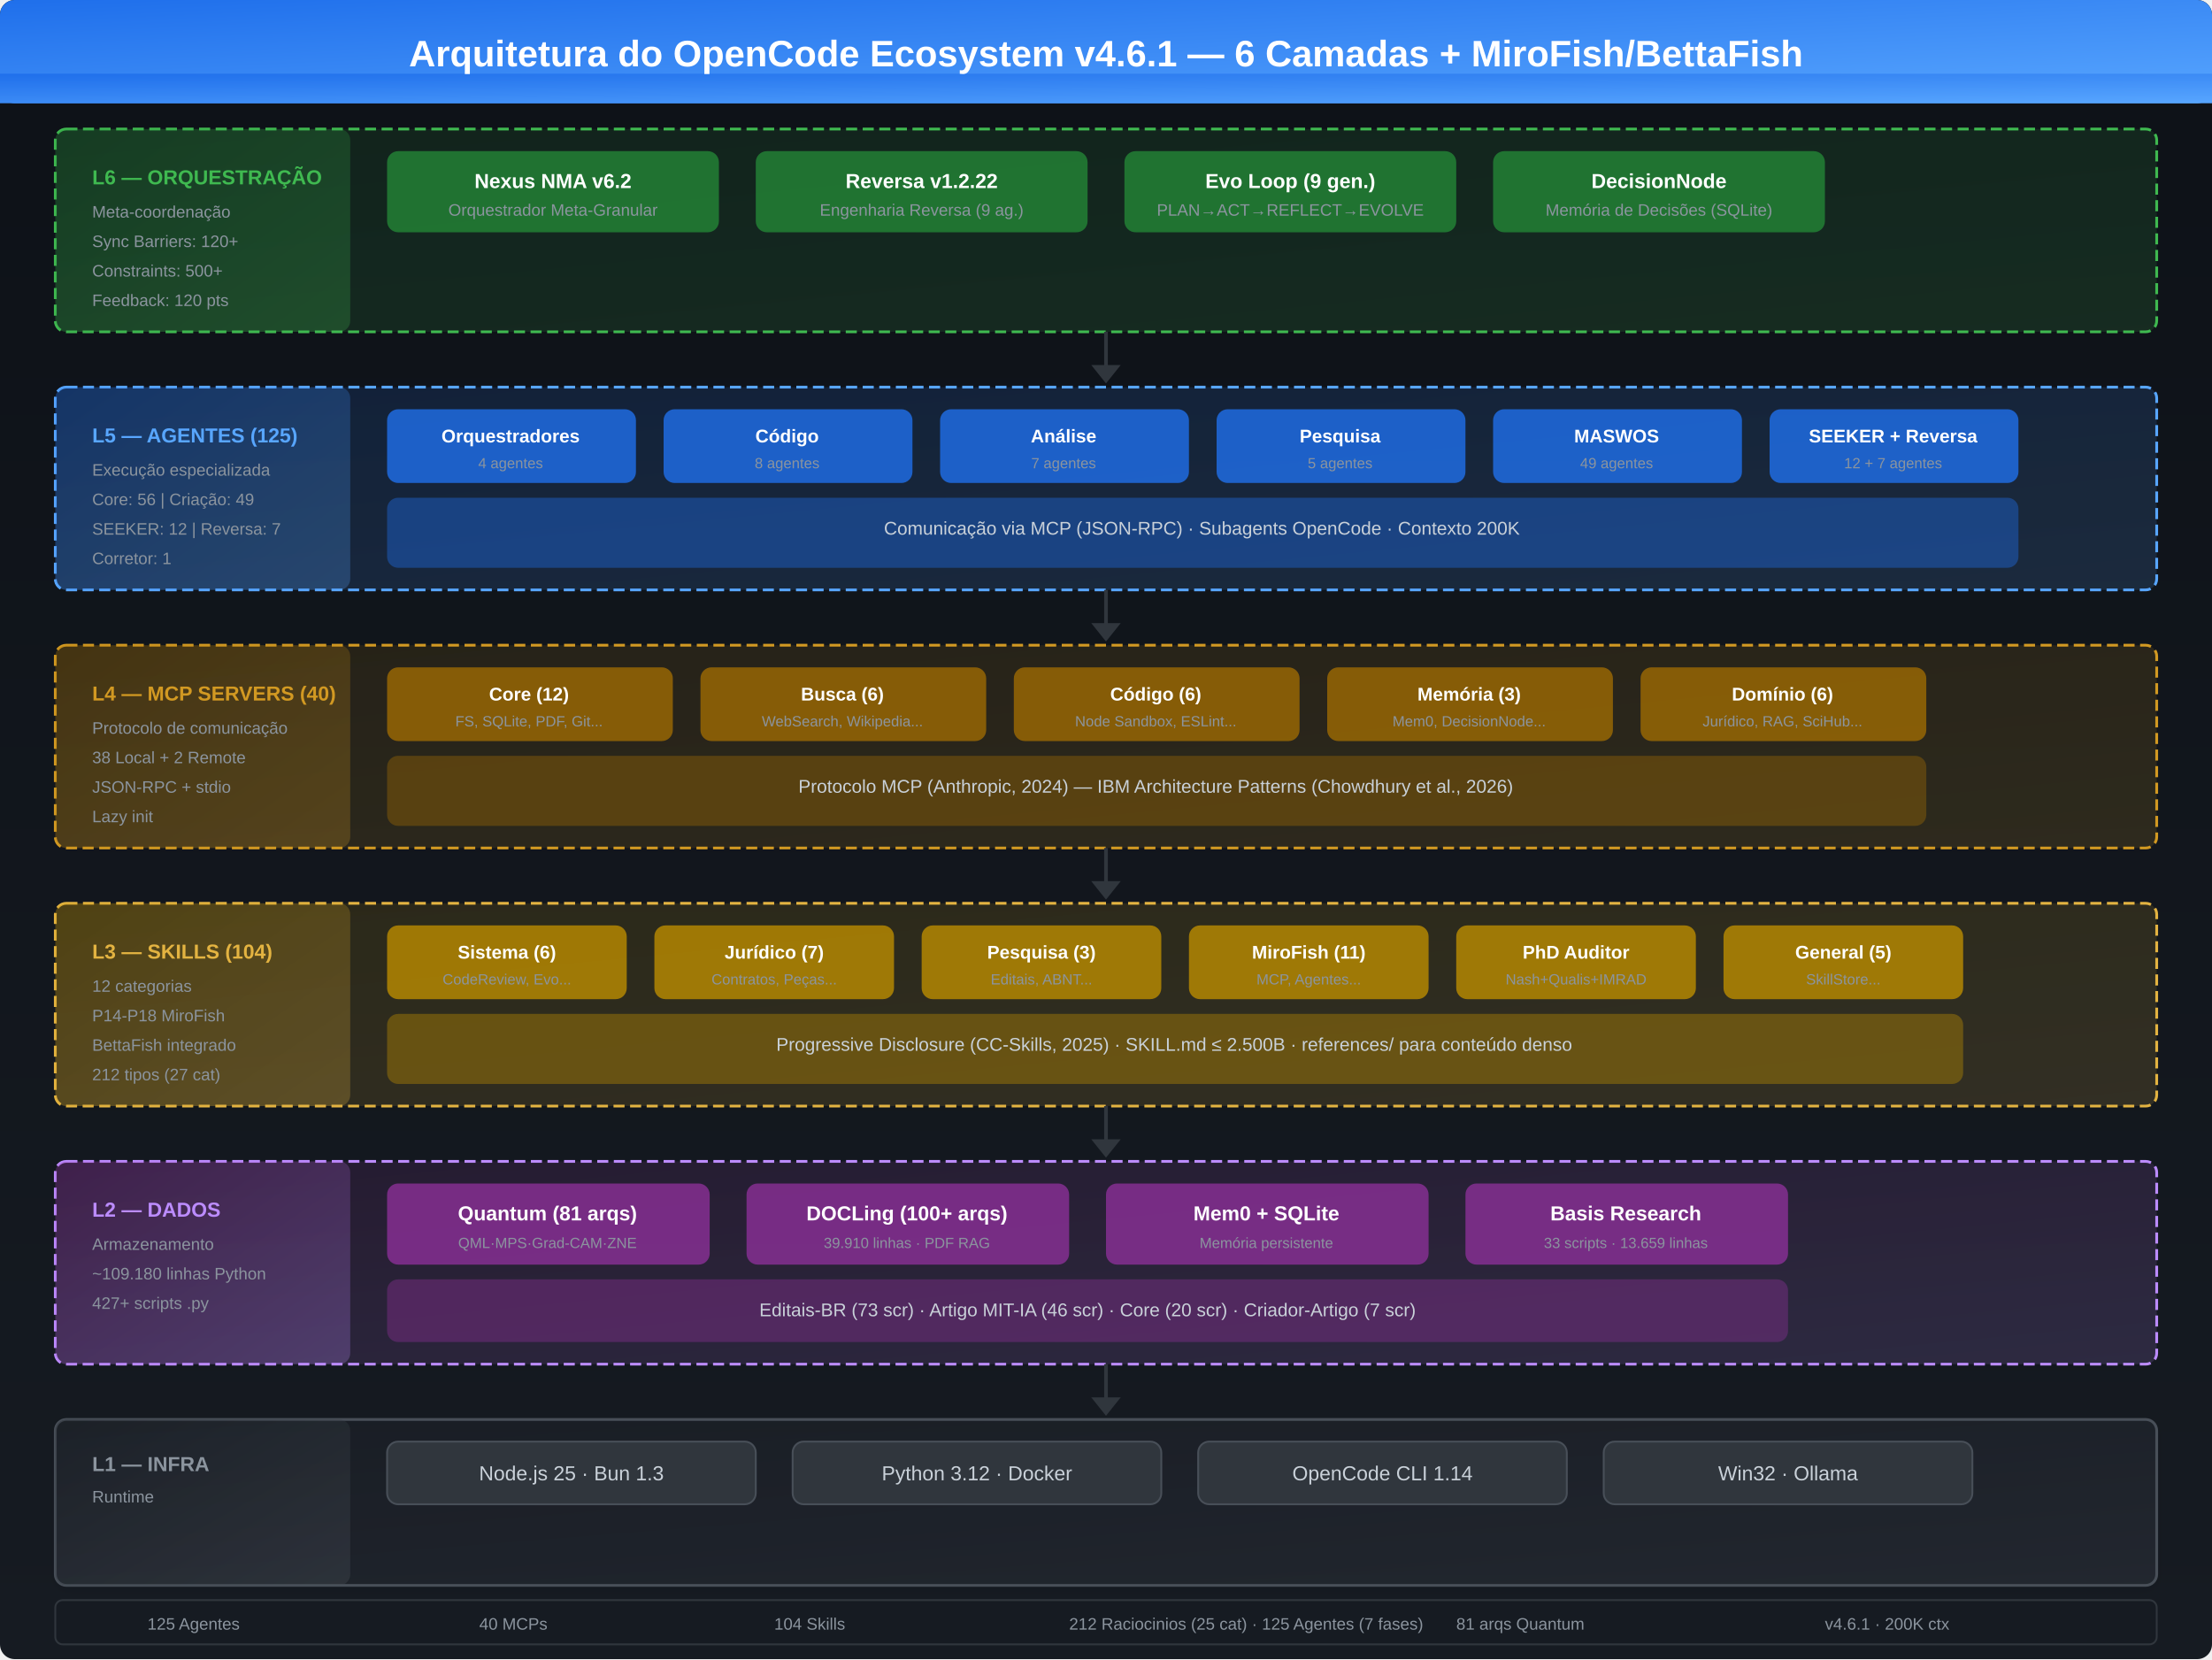
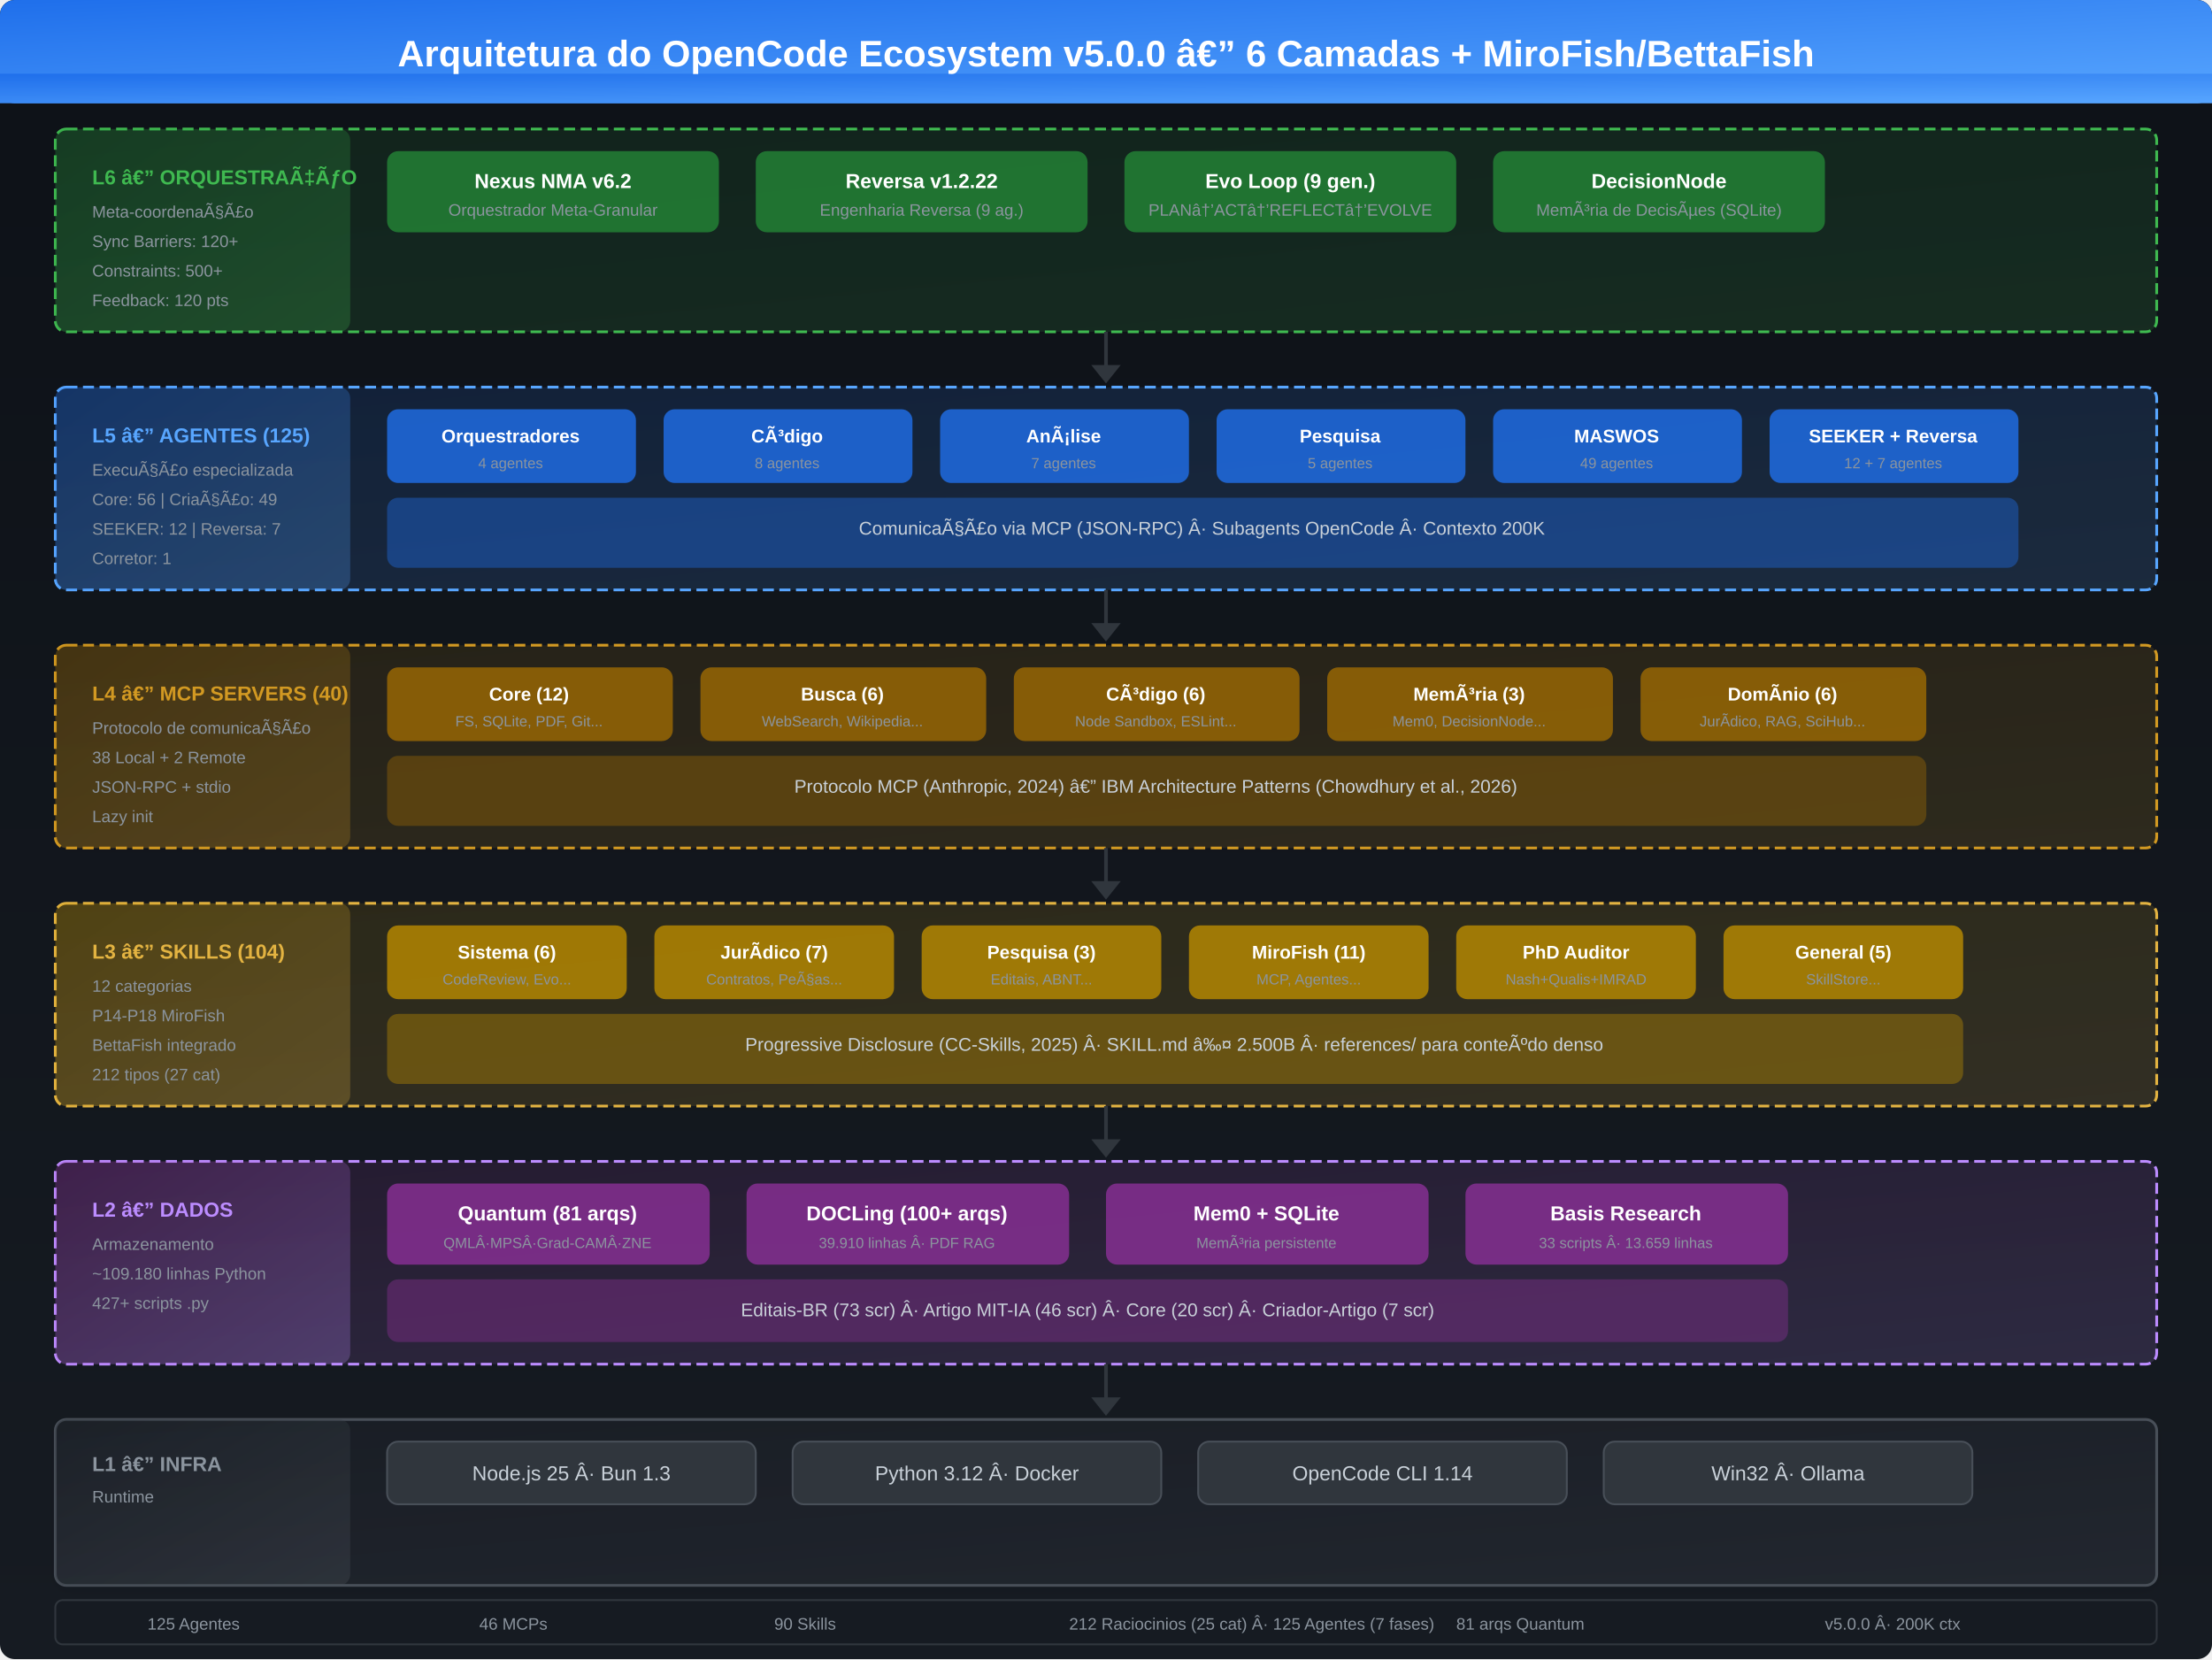
<svg xmlns="http://www.w3.org/2000/svg" viewBox="0 0 1200 900" font-family="Segoe UI, Arial, sans-serif">
  <defs>
    <linearGradient id="bg" x1="0" y1="0" x2="0" y2="1">
      <stop offset="0%" stop-color="#0d1117" />
      <stop offset="100%" stop-color="#161b22" />
    </linearGradient>
    <linearGradient id="hdr" x1="0" y1="0" x2="1" y2="1">
      <stop offset="0%" stop-color="#1f6feb" />
      <stop offset="100%" stop-color="#58a6ff" />
    </linearGradient>
    <linearGradient id="l6" x1="0" y1="0" x2="1" y2="1">
      <stop offset="0%" stop-color="#238636" />
      <stop offset="100%" stop-color="#3fb950" />
    </linearGradient>
    <linearGradient id="l5" x1="0" y1="0" x2="1" y2="1">
      <stop offset="0%" stop-color="#1f6feb" />
      <stop offset="100%" stop-color="#58a6ff" />
    </linearGradient>
    <linearGradient id="l4" x1="0" y1="0" x2="1" y2="1">
      <stop offset="0%" stop-color="#9e6a03" />
      <stop offset="100%" stop-color="#d29922" />
    </linearGradient>
    <linearGradient id="l3" x1="0" y1="0" x2="1" y2="1">
      <stop offset="0%" stop-color="#bc8c00" />
      <stop offset="100%" stop-color="#e3b341" />
    </linearGradient>
    <linearGradient id="l2" x1="0" y1="0" x2="1" y2="1">
      <stop offset="0%" stop-color="#8b2f97" />
      <stop offset="100%" stop-color="#bc8cff" />
    </linearGradient>
    <linearGradient id="l1" x1="0" y1="0" x2="1" y2="1">
      <stop offset="0%" stop-color="#21262d" />
      <stop offset="100%" stop-color="#484f58" />
    </linearGradient>
    <filter id="glow">
      <feGaussianBlur stdDeviation="2" result="coloredBlur" />
      <feMerge>
        <feMergeNode in="coloredBlur" />
        <feMergeNode in="SourceGraphic" />
      </feMerge>
    </filter>
    <filter id="shadow">
      <feDropShadow dx="0" dy="2" stdDeviation="3" flood-opacity="0.3" />
    </filter>
  </defs>
  <rect width="1200" height="900" fill="url(#bg)" rx="8" />
  <rect x="0" y="0" width="1200" height="56" fill="url(#hdr)" rx="8" />
  <rect x="0" y="40" width="1200" height="16" fill="url(#hdr)" />
-   <text x="600" y="36" text-anchor="middle" fill="#fff" font-size="20" font-weight="bold">Arquitetura do OpenCode Ecosystem v4.6.1 — 6 Camadas + MiroFish/BettaFish</text>
+   <text x="600" y="36" text-anchor="middle" fill="#fff" font-size="20" font-weight="bold">Arquitetura do OpenCode Ecosystem v5.0.0 â€” 6 Camadas + MiroFish/BettaFish</text>
  <rect x="30" y="70" width="1140" height="110" rx="6" fill="url(#l6)" opacity="0.15" filter="url(#shadow)" />
  <rect x="30" y="70" width="1140" height="110" rx="6" fill="none" stroke="#3fb950" stroke-width="1.5" stroke-dasharray="6,3" />
  <rect x="30" y="70" width="160" height="110" rx="6" fill="url(#l6)" opacity="0.25" />
-   <text x="50" y="100" fill="#3fb950" font-size="11" font-weight="bold">L6 — ORQUESTRAÇÃO</text>
-   <text x="50" y="118" fill="#8b949e" font-size="9">Meta-coordenação</text>
+   <text x="50" y="100" fill="#3fb950" font-size="11" font-weight="bold">L6 â€” ORQUESTRAÃ‡ÃƒO</text>
+   <text x="50" y="118" fill="#8b949e" font-size="9">Meta-coordenaÃ§Ã£o</text>
  <text x="50" y="134" fill="#8b949e" font-size="9">Sync Barriers: 120+</text>
  <text x="50" y="150" fill="#8b949e" font-size="9">Constraints: 500+</text>
  <text x="50" y="166" fill="#8b949e" font-size="9">Feedback: 120 pts</text>
  <rect x="210" y="82" width="180" height="44" rx="6" fill="#238636" opacity="0.8" />
  <text x="300" y="102" text-anchor="middle" fill="#fff" font-size="11" font-weight="bold">Nexus NMA v6.2</text>
  <text x="300" y="117" text-anchor="middle" fill="#8b949e" font-size="9">Orquestrador Meta-Granular</text>
  <rect x="410" y="82" width="180" height="44" rx="6" fill="#238636" opacity="0.8" />
  <text x="500" y="102" text-anchor="middle" fill="#fff" font-size="11" font-weight="bold">Reversa v1.2.22</text>
  <text x="500" y="117" text-anchor="middle" fill="#8b949e" font-size="9">Engenharia Reversa (9 ag.)</text>
  <rect x="610" y="82" width="180" height="44" rx="6" fill="#238636" opacity="0.8" />
  <text x="700" y="102" text-anchor="middle" fill="#fff" font-size="11" font-weight="bold">Evo Loop (9 gen.)</text>
-   <text x="700" y="117" text-anchor="middle" fill="#8b949e" font-size="9">PLAN→ACT→REFLECT→EVOLVE</text>
+   <text x="700" y="117" text-anchor="middle" fill="#8b949e" font-size="9">PLANâ†’ACTâ†’REFLECTâ†’EVOLVE</text>
  <rect x="810" y="82" width="180" height="44" rx="6" fill="#238636" opacity="0.8" />
  <text x="900" y="102" text-anchor="middle" fill="#fff" font-size="11" font-weight="bold">DecisionNode</text>
-   <text x="900" y="117" text-anchor="middle" fill="#8b949e" font-size="9">Memória de Decisões (SQLite)</text>
+   <text x="900" y="117" text-anchor="middle" fill="#8b949e" font-size="9">MemÃ³ria de DecisÃµes (SQLite)</text>
  <line x1="600" y1="180" x2="600" y2="200" stroke="#30363d" stroke-width="2" />
  <polygon points="592,198 600,208 608,198" fill="#30363d" />
  <rect x="30" y="210" width="1140" height="110" rx="6" fill="url(#l5)" opacity="0.15" filter="url(#shadow)" />
  <rect x="30" y="210" width="1140" height="110" rx="6" fill="none" stroke="#58a6ff" stroke-width="1.5" stroke-dasharray="6,3" />
  <rect x="30" y="210" width="160" height="110" rx="6" fill="url(#l5)" opacity="0.25" />
-   <text x="50" y="240" fill="#58a6ff" font-size="11" font-weight="bold">L5 — AGENTES (125)</text>
-   <text x="50" y="258" fill="#8b949e" font-size="9">Execução especializada</text>
-   <text x="50" y="274" fill="#8b949e" font-size="9">Core: 56 | Criação: 49</text>
+   <text x="50" y="240" fill="#58a6ff" font-size="11" font-weight="bold">L5 â€” AGENTES (125)</text>
+   <text x="50" y="258" fill="#8b949e" font-size="9">ExecuÃ§Ã£o especializada</text>
+   <text x="50" y="274" fill="#8b949e" font-size="9">Core: 56 | CriaÃ§Ã£o: 49</text>
  <text x="50" y="290" fill="#8b949e" font-size="9">SEEKER: 12 | Reversa: 7</text>
  <text x="50" y="306" fill="#8b949e" font-size="9">Corretor: 1</text>
  <rect x="210" y="222" width="135" height="40" rx="6" fill="#1f6feb" opacity="0.8" />
  <text x="277" y="240" text-anchor="middle" fill="#fff" font-size="10" font-weight="bold">Orquestradores</text>
  <text x="277" y="254" text-anchor="middle" fill="#8b949e" font-size="8">4 agentes</text>
  <rect x="360" y="222" width="135" height="40" rx="6" fill="#1f6feb" opacity="0.8" />
-   <text x="427" y="240" text-anchor="middle" fill="#fff" font-size="10" font-weight="bold">Código</text>
+   <text x="427" y="240" text-anchor="middle" fill="#fff" font-size="10" font-weight="bold">CÃ³digo</text>
  <text x="427" y="254" text-anchor="middle" fill="#8b949e" font-size="8">8 agentes</text>
  <rect x="510" y="222" width="135" height="40" rx="6" fill="#1f6feb" opacity="0.8" />
-   <text x="577" y="240" text-anchor="middle" fill="#fff" font-size="10" font-weight="bold">Análise</text>
+   <text x="577" y="240" text-anchor="middle" fill="#fff" font-size="10" font-weight="bold">AnÃ¡lise</text>
  <text x="577" y="254" text-anchor="middle" fill="#8b949e" font-size="8">7 agentes</text>
  <rect x="660" y="222" width="135" height="40" rx="6" fill="#1f6feb" opacity="0.8" />
  <text x="727" y="240" text-anchor="middle" fill="#fff" font-size="10" font-weight="bold">Pesquisa</text>
  <text x="727" y="254" text-anchor="middle" fill="#8b949e" font-size="8">5 agentes</text>
  <rect x="810" y="222" width="135" height="40" rx="6" fill="#1f6feb" opacity="0.8" />
  <text x="877" y="240" text-anchor="middle" fill="#fff" font-size="10" font-weight="bold">MASWOS</text>
  <text x="877" y="254" text-anchor="middle" fill="#8b949e" font-size="8">49 agentes</text>
  <rect x="960" y="222" width="135" height="40" rx="6" fill="#1f6feb" opacity="0.8" />
  <text x="1027" y="240" text-anchor="middle" fill="#fff" font-size="10" font-weight="bold">SEEKER + Reversa</text>
  <text x="1027" y="254" text-anchor="middle" fill="#8b949e" font-size="8">12 + 7 agentes</text>
  <rect x="210" y="270" width="885" height="38" rx="6" fill="#1f6feb" opacity="0.4" />
-   <text x="652" y="290" text-anchor="middle" fill="#c9d1d9" font-size="10">Comunicação via MCP (JSON-RPC) · Subagents OpenCode · Contexto 200K</text>
+   <text x="652" y="290" text-anchor="middle" fill="#c9d1d9" font-size="10">ComunicaÃ§Ã£o via MCP (JSON-RPC) Â· Subagents OpenCode Â· Contexto 200K</text>
  <line x1="600" y1="320" x2="600" y2="340" stroke="#30363d" stroke-width="2" />
  <polygon points="592,338 600,348 608,338" fill="#30363d" />
  <rect x="30" y="350" width="1140" height="110" rx="6" fill="url(#l4)" opacity="0.15" filter="url(#shadow)" />
  <rect x="30" y="350" width="1140" height="110" rx="6" fill="none" stroke="#d29922" stroke-width="1.5" stroke-dasharray="6,3" />
  <rect x="30" y="350" width="160" height="110" rx="6" fill="url(#l4)" opacity="0.25" />
-   <text x="50" y="380" fill="#d29922" font-size="11" font-weight="bold">L4 — MCP SERVERS (40)</text>
-   <text x="50" y="398" fill="#8b949e" font-size="9">Protocolo de comunicação</text>
+   <text x="50" y="380" fill="#d29922" font-size="11" font-weight="bold">L4 â€” MCP SERVERS (40)</text>
+   <text x="50" y="398" fill="#8b949e" font-size="9">Protocolo de comunicaÃ§Ã£o</text>
  <text x="50" y="414" fill="#8b949e" font-size="9">38 Local + 2 Remote</text>
  <text x="50" y="430" fill="#8b949e" font-size="9">JSON-RPC + stdio</text>
  <text x="50" y="446" fill="#8b949e" font-size="9">Lazy init</text>
  <rect x="210" y="362" width="155" height="40" rx="6" fill="#9e6a03" opacity="0.8" />
  <text x="287" y="380" text-anchor="middle" fill="#fff" font-size="10" font-weight="bold">Core (12)</text>
  <text x="287" y="394" text-anchor="middle" fill="#8b949e" font-size="8">FS, SQLite, PDF, Git...</text>
  <rect x="380" y="362" width="155" height="40" rx="6" fill="#9e6a03" opacity="0.8" />
  <text x="457" y="380" text-anchor="middle" fill="#fff" font-size="10" font-weight="bold">Busca (6)</text>
  <text x="457" y="394" text-anchor="middle" fill="#8b949e" font-size="8">WebSearch, Wikipedia...</text>
  <rect x="550" y="362" width="155" height="40" rx="6" fill="#9e6a03" opacity="0.8" />
-   <text x="627" y="380" text-anchor="middle" fill="#fff" font-size="10" font-weight="bold">Código (6)</text>
+   <text x="627" y="380" text-anchor="middle" fill="#fff" font-size="10" font-weight="bold">CÃ³digo (6)</text>
  <text x="627" y="394" text-anchor="middle" fill="#8b949e" font-size="8">Node Sandbox, ESLint...</text>
  <rect x="720" y="362" width="155" height="40" rx="6" fill="#9e6a03" opacity="0.8" />
-   <text x="797" y="380" text-anchor="middle" fill="#fff" font-size="10" font-weight="bold">Memória (3)</text>
+   <text x="797" y="380" text-anchor="middle" fill="#fff" font-size="10" font-weight="bold">MemÃ³ria (3)</text>
  <text x="797" y="394" text-anchor="middle" fill="#8b949e" font-size="8">Mem0, DecisionNode...</text>
  <rect x="890" y="362" width="155" height="40" rx="6" fill="#9e6a03" opacity="0.8" />
-   <text x="967" y="380" text-anchor="middle" fill="#fff" font-size="10" font-weight="bold">Domínio (6)</text>
-   <text x="967" y="394" text-anchor="middle" fill="#8b949e" font-size="8">Jurídico, RAG, SciHub...</text>
+   <text x="967" y="380" text-anchor="middle" fill="#fff" font-size="10" font-weight="bold">DomÃ­nio (6)</text>
+   <text x="967" y="394" text-anchor="middle" fill="#8b949e" font-size="8">JurÃ­dico, RAG, SciHub...</text>
  <rect x="210" y="410" width="835" height="38" rx="6" fill="#9e6a03" opacity="0.4" />
-   <text x="627" y="430" text-anchor="middle" fill="#c9d1d9" font-size="10">Protocolo MCP (Anthropic, 2024) — IBM Architecture Patterns (Chowdhury et al., 2026)</text>
+   <text x="627" y="430" text-anchor="middle" fill="#c9d1d9" font-size="10">Protocolo MCP (Anthropic, 2024) â€” IBM Architecture Patterns (Chowdhury et al., 2026)</text>
  <line x1="600" y1="460" x2="600" y2="480" stroke="#30363d" stroke-width="2" />
  <polygon points="592,478 600,488 608,478" fill="#30363d" />
  <rect x="30" y="490" width="1140" height="110" rx="6" fill="url(#l3)" opacity="0.15" filter="url(#shadow)" />
  <rect x="30" y="490" width="1140" height="110" rx="6" fill="none" stroke="#e3b341" stroke-width="1.5" stroke-dasharray="6,3" />
  <rect x="30" y="490" width="160" height="110" rx="6" fill="url(#l3)" opacity="0.25" />
-   <text x="50" y="520" fill="#e3b341" font-size="11" font-weight="bold">L3 — SKILLS (104)</text>
+   <text x="50" y="520" fill="#e3b341" font-size="11" font-weight="bold">L3 â€” SKILLS (104)</text>
  <text x="50" y="538" fill="#8b949e" font-size="9">12 categorias</text>
  <text x="50" y="554" fill="#8b949e" font-size="9">P14-P18 MiroFish</text>
  <text x="50" y="570" fill="#8b949e" font-size="9">BettaFish integrado</text>
  <text x="50" y="586" fill="#8b949e" font-size="9">212 tipos (27 cat)</text>
  <rect x="210" y="502" width="130" height="40" rx="6" fill="#bc8c00" opacity="0.8" />
  <text x="275" y="520" text-anchor="middle" fill="#fff" font-size="10" font-weight="bold">Sistema (6)</text>
  <text x="275" y="534" text-anchor="middle" fill="#8b949e" font-size="8">CodeReview, Evo...</text>
  <rect x="355" y="502" width="130" height="40" rx="6" fill="#bc8c00" opacity="0.8" />
-   <text x="420" y="520" text-anchor="middle" fill="#fff" font-size="10" font-weight="bold">Jurídico (7)</text>
-   <text x="420" y="534" text-anchor="middle" fill="#8b949e" font-size="8">Contratos, Peças...</text>
+   <text x="420" y="520" text-anchor="middle" fill="#fff" font-size="10" font-weight="bold">JurÃ­dico (7)</text>
+   <text x="420" y="534" text-anchor="middle" fill="#8b949e" font-size="8">Contratos, PeÃ§as...</text>
  <rect x="500" y="502" width="130" height="40" rx="6" fill="#bc8c00" opacity="0.8" />
  <text x="565" y="520" text-anchor="middle" fill="#fff" font-size="10" font-weight="bold">Pesquisa (3)</text>
  <text x="565" y="534" text-anchor="middle" fill="#8b949e" font-size="8">Editais, ABNT...</text>
  <rect x="645" y="502" width="130" height="40" rx="6" fill="#bc8c00" opacity="0.8" />
  <text x="710" y="520" text-anchor="middle" fill="#fff" font-size="10" font-weight="bold">MiroFish (11)</text>
  <text x="710" y="534" text-anchor="middle" fill="#8b949e" font-size="8">MCP, Agentes...</text>
  <rect x="790" y="502" width="130" height="40" rx="6" fill="#bc8c00" opacity="0.8" />
  <text x="855" y="520" text-anchor="middle" fill="#fff" font-size="10" font-weight="bold">PhD Auditor</text>
  <text x="855" y="534" text-anchor="middle" fill="#8b949e" font-size="8">Nash+Qualis+IMRAD</text>
  <rect x="935" y="502" width="130" height="40" rx="6" fill="#bc8c00" opacity="0.8" />
  <text x="1000" y="520" text-anchor="middle" fill="#fff" font-size="10" font-weight="bold">General (5)</text>
  <text x="1000" y="534" text-anchor="middle" fill="#8b949e" font-size="8">SkillStore...</text>
  <rect x="210" y="550" width="855" height="38" rx="6" fill="#bc8c00" opacity="0.4" />
-   <text x="637" y="570" text-anchor="middle" fill="#c9d1d9" font-size="10">Progressive Disclosure (CC-Skills, 2025) · SKILL.md ≤ 2.500B · references/ para conteúdo denso</text>
+   <text x="637" y="570" text-anchor="middle" fill="#c9d1d9" font-size="10">Progressive Disclosure (CC-Skills, 2025) Â· SKILL.md â‰¤ 2.500B Â· references/ para conteÃºdo denso</text>
  <line x1="600" y1="600" x2="600" y2="620" stroke="#30363d" stroke-width="2" />
  <polygon points="592,618 600,628 608,618" fill="#30363d" />
  <rect x="30" y="630" width="1140" height="110" rx="6" fill="url(#l2)" opacity="0.15" filter="url(#shadow)" />
  <rect x="30" y="630" width="1140" height="110" rx="6" fill="none" stroke="#bc8cff" stroke-width="1.5" stroke-dasharray="6,3" />
  <rect x="30" y="630" width="160" height="110" rx="6" fill="url(#l2)" opacity="0.25" />
-   <text x="50" y="660" fill="#bc8cff" font-size="11" font-weight="bold">L2 — DADOS</text>
+   <text x="50" y="660" fill="#bc8cff" font-size="11" font-weight="bold">L2 â€” DADOS</text>
  <text x="50" y="678" fill="#8b949e" font-size="9">Armazenamento</text>
  <text x="50" y="694" fill="#8b949e" font-size="9">~109.180 linhas Python</text>
  <text x="50" y="710" fill="#8b949e" font-size="9">427+ scripts .py</text>
  <rect x="210" y="642" width="175" height="44" rx="6" fill="#8b2f97" opacity="0.8" />
  <text x="297" y="662" text-anchor="middle" fill="#fff" font-size="11" font-weight="bold">Quantum (81 arqs)</text>
-   <text x="297" y="677" text-anchor="middle" fill="#8b949e" font-size="8">QML·MPS·Grad-CAM·ZNE</text>
+   <text x="297" y="677" text-anchor="middle" fill="#8b949e" font-size="8">QMLÂ·MPSÂ·Grad-CAMÂ·ZNE</text>
  <rect x="405" y="642" width="175" height="44" rx="6" fill="#8b2f97" opacity="0.8" />
  <text x="492" y="662" text-anchor="middle" fill="#fff" font-size="11" font-weight="bold">DOCLing (100+ arqs)</text>
-   <text x="492" y="677" text-anchor="middle" fill="#8b949e" font-size="8">39.910 linhas · PDF RAG</text>
+   <text x="492" y="677" text-anchor="middle" fill="#8b949e" font-size="8">39.910 linhas Â· PDF RAG</text>
  <rect x="600" y="642" width="175" height="44" rx="6" fill="#8b2f97" opacity="0.8" />
  <text x="687" y="662" text-anchor="middle" fill="#fff" font-size="11" font-weight="bold">Mem0 + SQLite</text>
-   <text x="687" y="677" text-anchor="middle" fill="#8b949e" font-size="8">Memória persistente</text>
+   <text x="687" y="677" text-anchor="middle" fill="#8b949e" font-size="8">MemÃ³ria persistente</text>
  <rect x="795" y="642" width="175" height="44" rx="6" fill="#8b2f97" opacity="0.8" />
  <text x="882" y="662" text-anchor="middle" fill="#fff" font-size="11" font-weight="bold">Basis Research</text>
-   <text x="882" y="677" text-anchor="middle" fill="#8b949e" font-size="8">33 scripts · 13.659 linhas</text>
+   <text x="882" y="677" text-anchor="middle" fill="#8b949e" font-size="8">33 scripts Â· 13.659 linhas</text>
  <rect x="210" y="694" width="760" height="34" rx="6" fill="#8b2f97" opacity="0.4" />
-   <text x="590" y="714" text-anchor="middle" fill="#c9d1d9" font-size="10">Editais-BR (73 scr) · Artigo MIT-IA (46 scr) · Core (20 scr) · Criador-Artigo (7 scr)</text>
+   <text x="590" y="714" text-anchor="middle" fill="#c9d1d9" font-size="10">Editais-BR (73 scr) Â· Artigo MIT-IA (46 scr) Â· Core (20 scr) Â· Criador-Artigo (7 scr)</text>
  <line x1="600" y1="740" x2="600" y2="760" stroke="#30363d" stroke-width="2" />
  <polygon points="592,758 600,768 608,758" fill="#30363d" />
  <rect x="30" y="770" width="1140" height="90" rx="6" fill="url(#l1)" opacity="0.25" filter="url(#shadow)" />
  <rect x="30" y="770" width="1140" height="90" rx="6" fill="none" stroke="#484f58" stroke-width="1.5" />
  <rect x="30" y="770" width="160" height="90" rx="6" fill="url(#l1)" opacity="0.35" />
-   <text x="50" y="798" fill="#8b949e" font-size="11" font-weight="bold">L1 — INFRA</text>
+   <text x="50" y="798" fill="#8b949e" font-size="11" font-weight="bold">L1 â€” INFRA</text>
  <text x="50" y="815" fill="#8b949e" font-size="9">Runtime</text>
  <rect x="210" y="782" width="200" height="34" rx="6" fill="#30363d" stroke="#484f58" stroke-width="1" />
-   <text x="310" y="803" text-anchor="middle" fill="#c9d1d9" font-size="11">Node.js 25 · Bun 1.3</text>
+   <text x="310" y="803" text-anchor="middle" fill="#c9d1d9" font-size="11">Node.js 25 Â· Bun 1.3</text>
  <rect x="430" y="782" width="200" height="34" rx="6" fill="#30363d" stroke="#484f58" stroke-width="1" />
-   <text x="530" y="803" text-anchor="middle" fill="#c9d1d9" font-size="11">Python 3.12 · Docker</text>
+   <text x="530" y="803" text-anchor="middle" fill="#c9d1d9" font-size="11">Python 3.12 Â· Docker</text>
  <rect x="650" y="782" width="200" height="34" rx="6" fill="#30363d" stroke="#484f58" stroke-width="1" />
  <text x="750" y="803" text-anchor="middle" fill="#c9d1d9" font-size="11">OpenCode CLI 1.14</text>
  <rect x="870" y="782" width="200" height="34" rx="6" fill="#30363d" stroke="#484f58" stroke-width="1" />
-   <text x="970" y="803" text-anchor="middle" fill="#c9d1d9" font-size="11">Win32 · Ollama</text>
+   <text x="970" y="803" text-anchor="middle" fill="#c9d1d9" font-size="11">Win32 Â· Ollama</text>
  <rect x="30" y="868" width="1140" height="24" rx="4" fill="#161b22" stroke="#30363d" stroke-width="1" />
  <text x="80" y="884" fill="#8b949e" font-size="9">125 Agentes</text>
-   <text x="260" y="884" fill="#8b949e" font-size="9">40 MCPs</text>
-   <text x="420" y="884" fill="#8b949e" font-size="9">104 Skills</text>
-   <text x="580" y="884" fill="#8b949e" font-size="9">212 Raciocinios (25 cat) · 125 Agentes (7 fases)</text>
+   <text x="260" y="884" fill="#8b949e" font-size="9">46 MCPs</text>
+   <text x="420" y="884" fill="#8b949e" font-size="9">90 Skills</text>
+   <text x="580" y="884" fill="#8b949e" font-size="9">212 Raciocinios (25 cat) Â· 125 Agentes (7 fases)</text>
  <text x="790" y="884" fill="#8b949e" font-size="9">81 arqs Quantum</text>
-   <text x="990" y="884" fill="#8b949e" font-size="9">v4.6.1 · 200K ctx</text>
+   <text x="990" y="884" fill="#8b949e" font-size="9">v5.0.0 Â· 200K ctx</text>
</svg>
